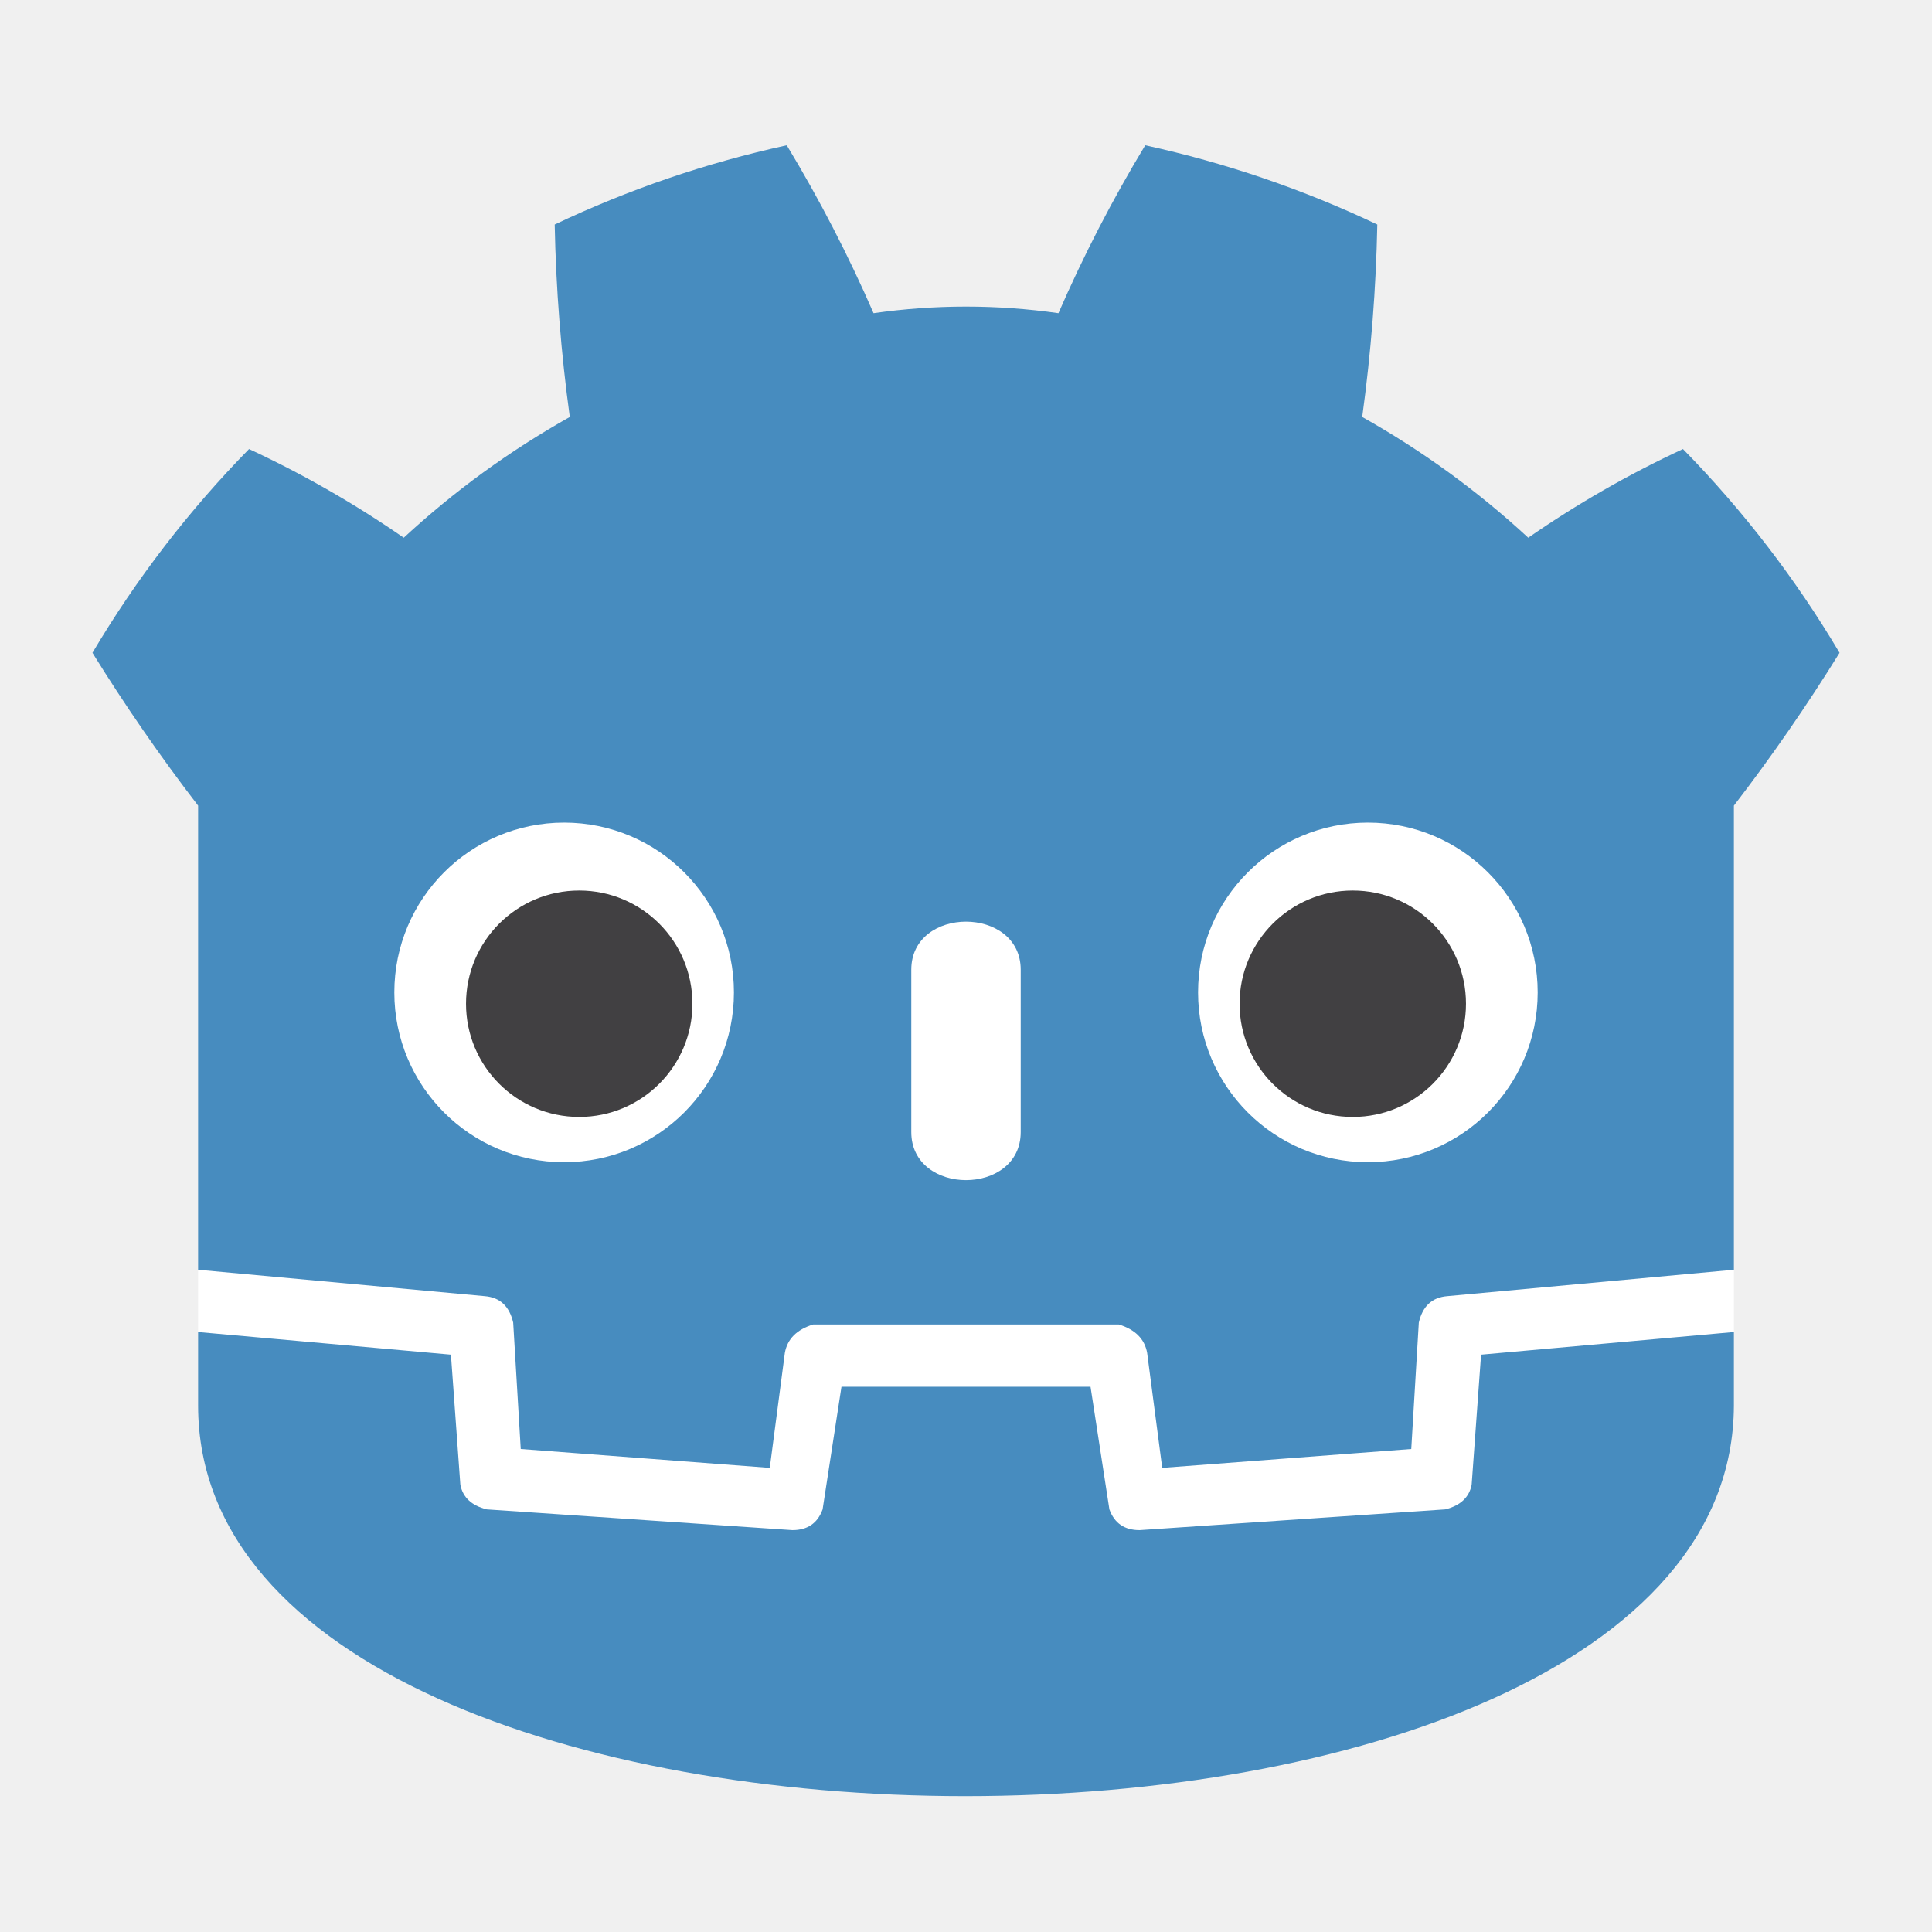
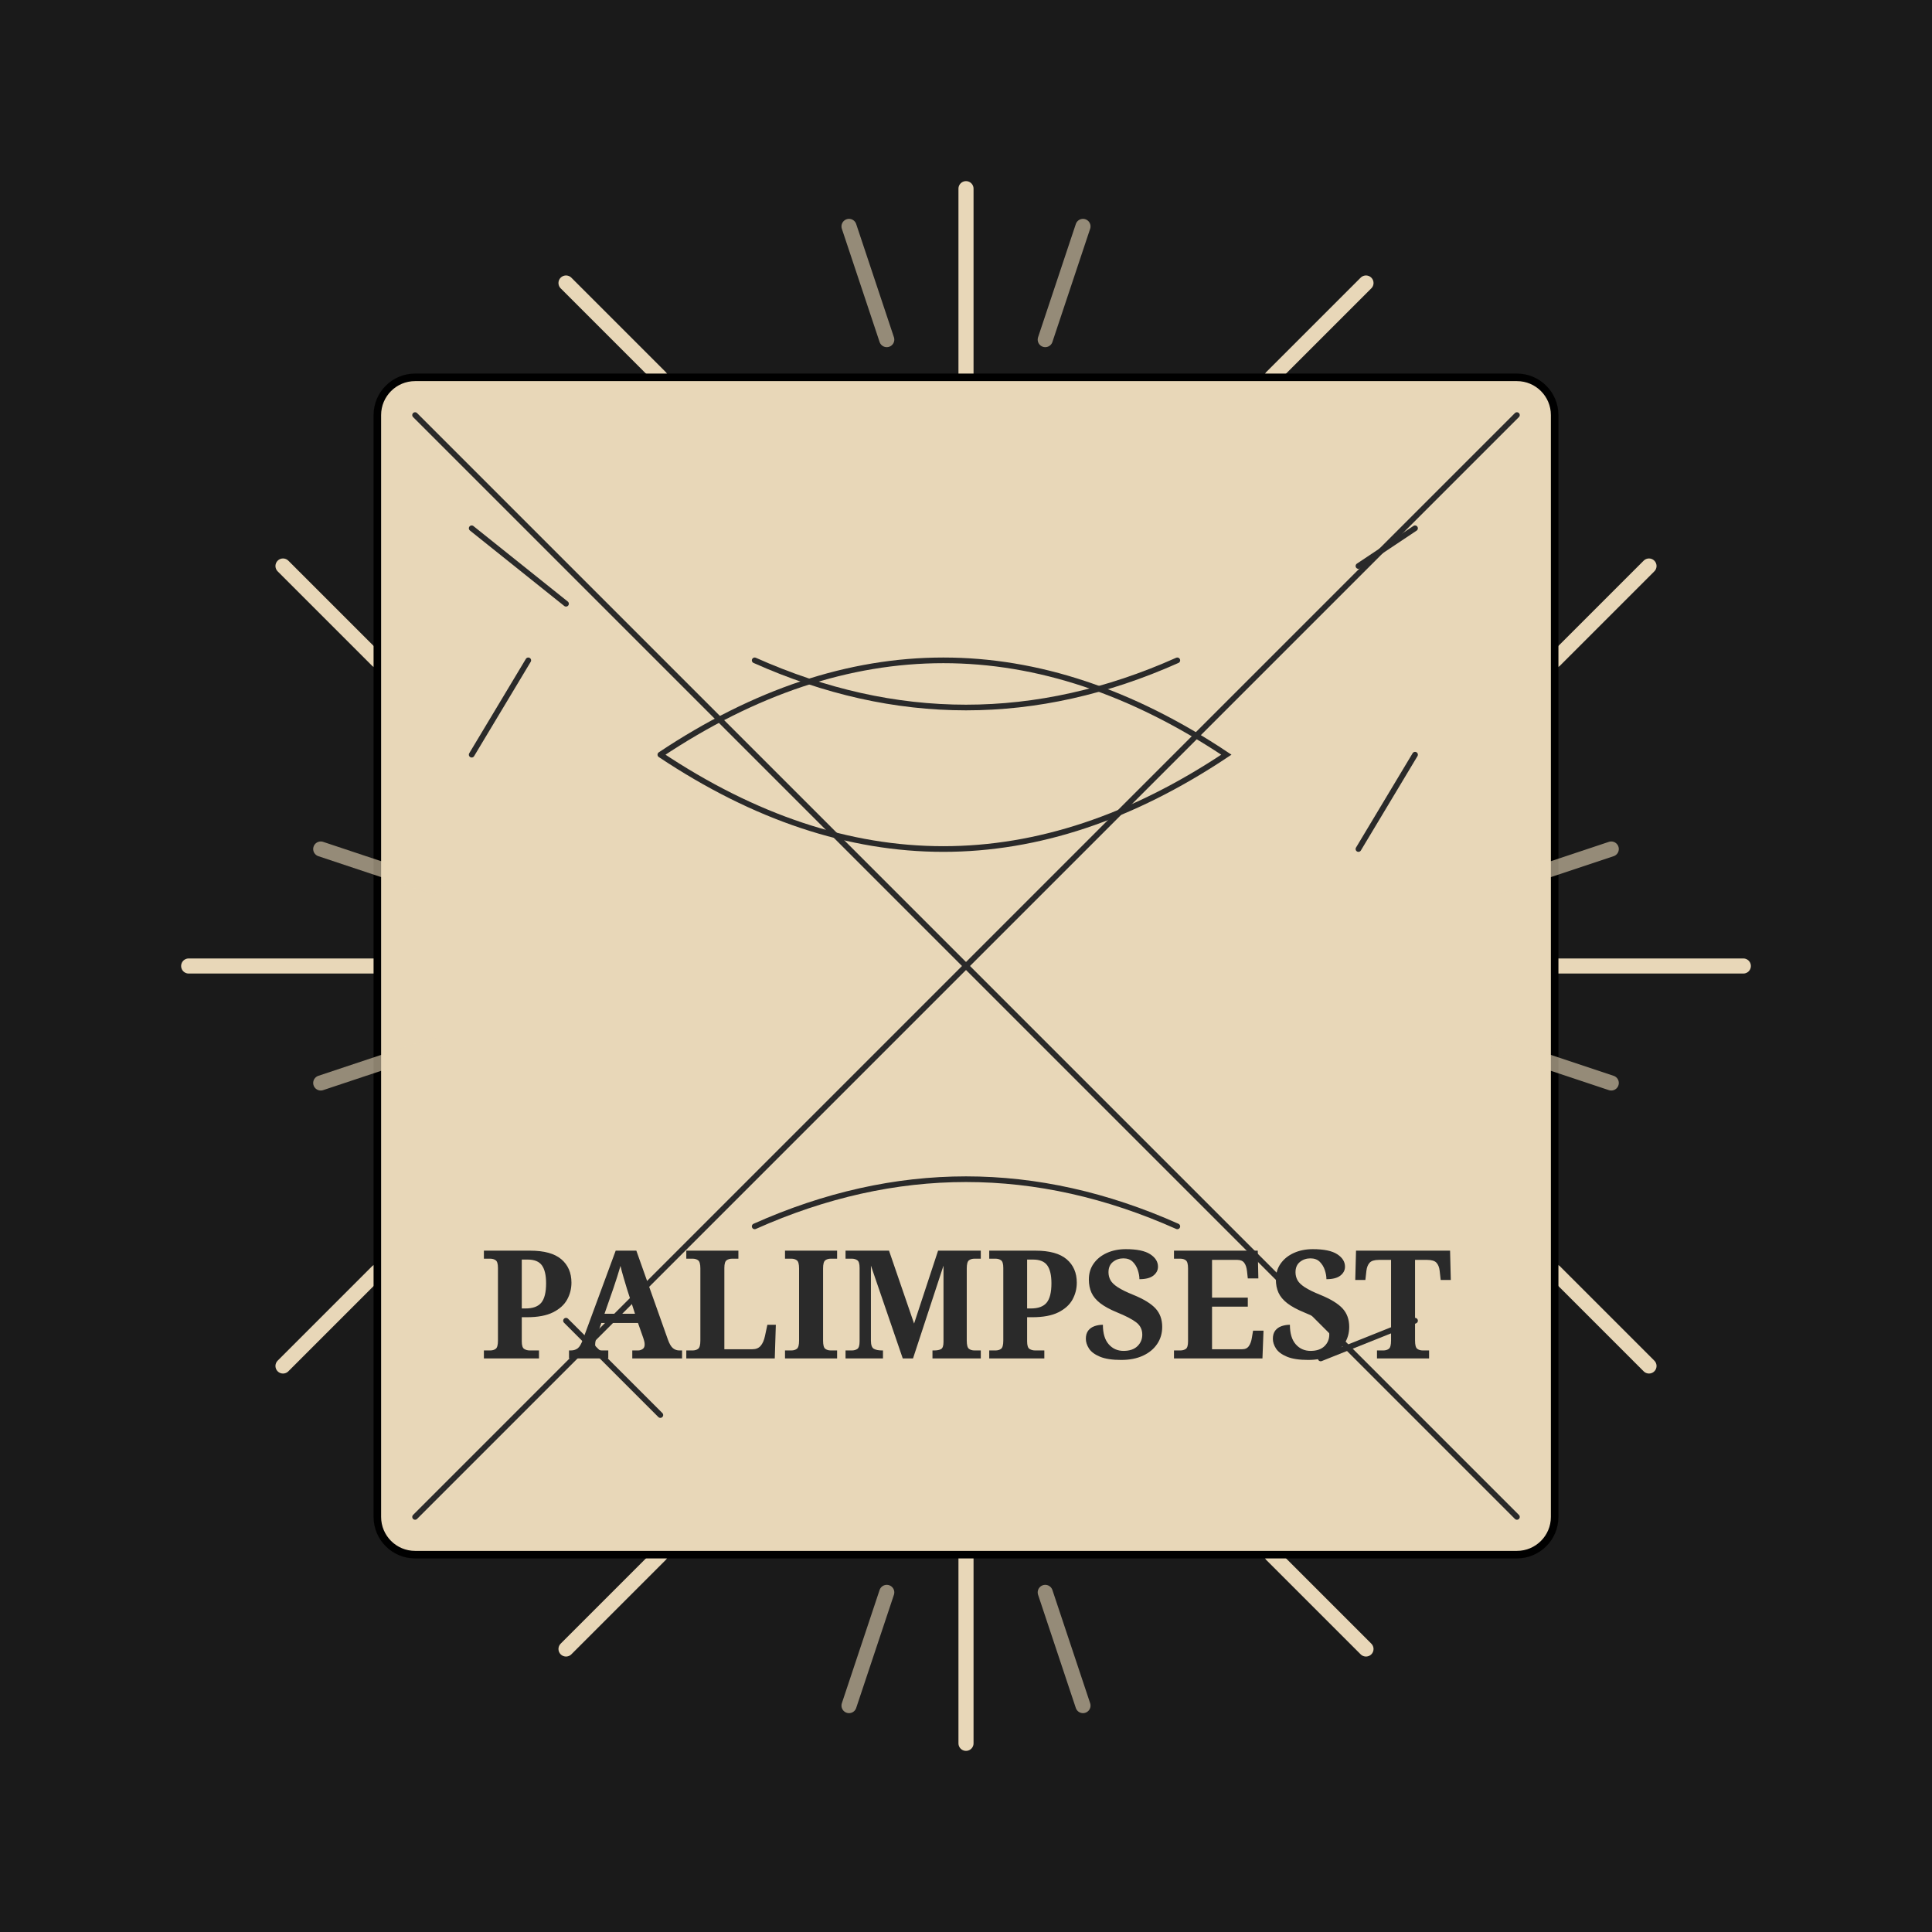
- <svg xmlns="http://www.w3.org/2000/svg" width="1024" height="1024">
-   <g fill="#fff">
-     <path d="M105 673v33q407 354 814 0v-33z" />
-     <path fill="#478cbf" d="m105 673 152 14q12 1 15 14l4 67 132 10 8-61q2-11 15-15h162q13 4 15 15l8 61 132-10 4-67q3-13 15-14l152-14V427q30-39 56-81-35-59-83-108-43 20-82 47-40-37-88-64 7-51 8-102-59-28-123-42-26 43-46 89-49-7-98 0-20-46-46-89-64 14-123 42 1 51 8 102-48 27-88 64-39-27-82-47-48 49-83 108 26 42 56 81zm0 33v39c0 276 813 276 814 0v-39l-134 12-5 69q-2 10-14 13l-162 11q-12 0-16-11l-10-65H446l-10 65q-4 11-16 11l-162-11q-12-3-14-13l-5-69z" />
-     <path d="M483 600c0 34 58 34 58 0v-86c0-34-58-34-58 0z" />
-     <circle cx="725" cy="526" r="90" />
-     <circle cx="299" cy="526" r="90" />
+ <svg xmlns="http://www.w3.org/2000/svg" width="1024" height="1024" viewBox="0 0 1024 1024">
+   <defs>
+     <style>
+       .bg { fill: #1a1a1a; }
+       .paper { fill: #e8d7b8; stroke: #000; stroke-width: 4; }
+       .text { fill: #2a2a2a; font-family: serif; font-weight: bold; }
+       .rays { stroke: #e8d7b8; stroke-width: 8; stroke-linecap: round; }
+       .scratches { stroke: #2a2a2a; stroke-width: 3; stroke-linecap: round; fill: none; }
+     </style>
+   </defs>
+   <rect class="bg" width="1024" height="1024" />
+   <g class="rays">
+     <line x1="512" y1="100" x2="512" y2="200" />
+     <line x1="724" y1="150" x2="674" y2="200" />
+     <line x1="874" y1="300" x2="824" y2="350" />
+     <line x1="924" y1="512" x2="824" y2="512" />
+     <line x1="874" y1="724" x2="824" y2="674" />
+     <line x1="724" y1="874" x2="674" y2="824" />
+     <line x1="512" y1="924" x2="512" y2="824" />
+     <line x1="300" y1="874" x2="350" y2="824" />
+     <line x1="150" y1="724" x2="200" y2="674" />
+     <line x1="100" y1="512" x2="200" y2="512" />
+     <line x1="150" y1="300" x2="200" y2="350" />
+     <line x1="300" y1="150" x2="350" y2="200" />
  </g>
-   <g fill="#414042">
-     <circle cx="307" cy="532" r="60" />
-     <circle cx="717" cy="532" r="60" />
+   <rect class="paper" x="200" y="200" width="624" height="624" rx="20" />
+   <g class="scratches">
+     <path d="M 350 400 Q 500 300 650 400 Q 500 500 350 400" />
+     <path d="M 400 350 Q 512 400 624 350" />
+     <path d="M 400 650 Q 512 600 624 650" />
+     <line x1="250" y1="280" x2="300" y2="320" />
+     <line x1="280" y1="350" x2="250" y2="400" />
+     <line x1="720" y1="300" x2="750" y2="280" />
+     <line x1="750" y1="400" x2="720" y2="450" />
+     <line x1="300" y1="700" x2="350" y2="750" />
+     <line x1="700" y1="720" x2="750" y2="700" />
+     <line x1="220" y1="220" x2="804" y2="804" />
+     <line x1="804" y1="220" x2="220" y2="804" />
+   </g>
+   <text class="text" x="512" y="720" text-anchor="middle" font-size="80">PALIMPSEST</text>
+   <g class="rays" opacity="0.6">
+     <line x1="450" y1="120" x2="470" y2="180" />
+     <line x1="574" y1="120" x2="554" y2="180" />
+     <line x1="854" y1="450" x2="794" y2="470" />
+     <line x1="854" y1="574" x2="794" y2="554" />
+     <line x1="574" y1="904" x2="554" y2="844" />
+     <line x1="450" y1="904" x2="470" y2="844" />
+     <line x1="170" y1="574" x2="230" y2="554" />
+     <line x1="170" y1="450" x2="230" y2="470" />
  </g>
</svg>
